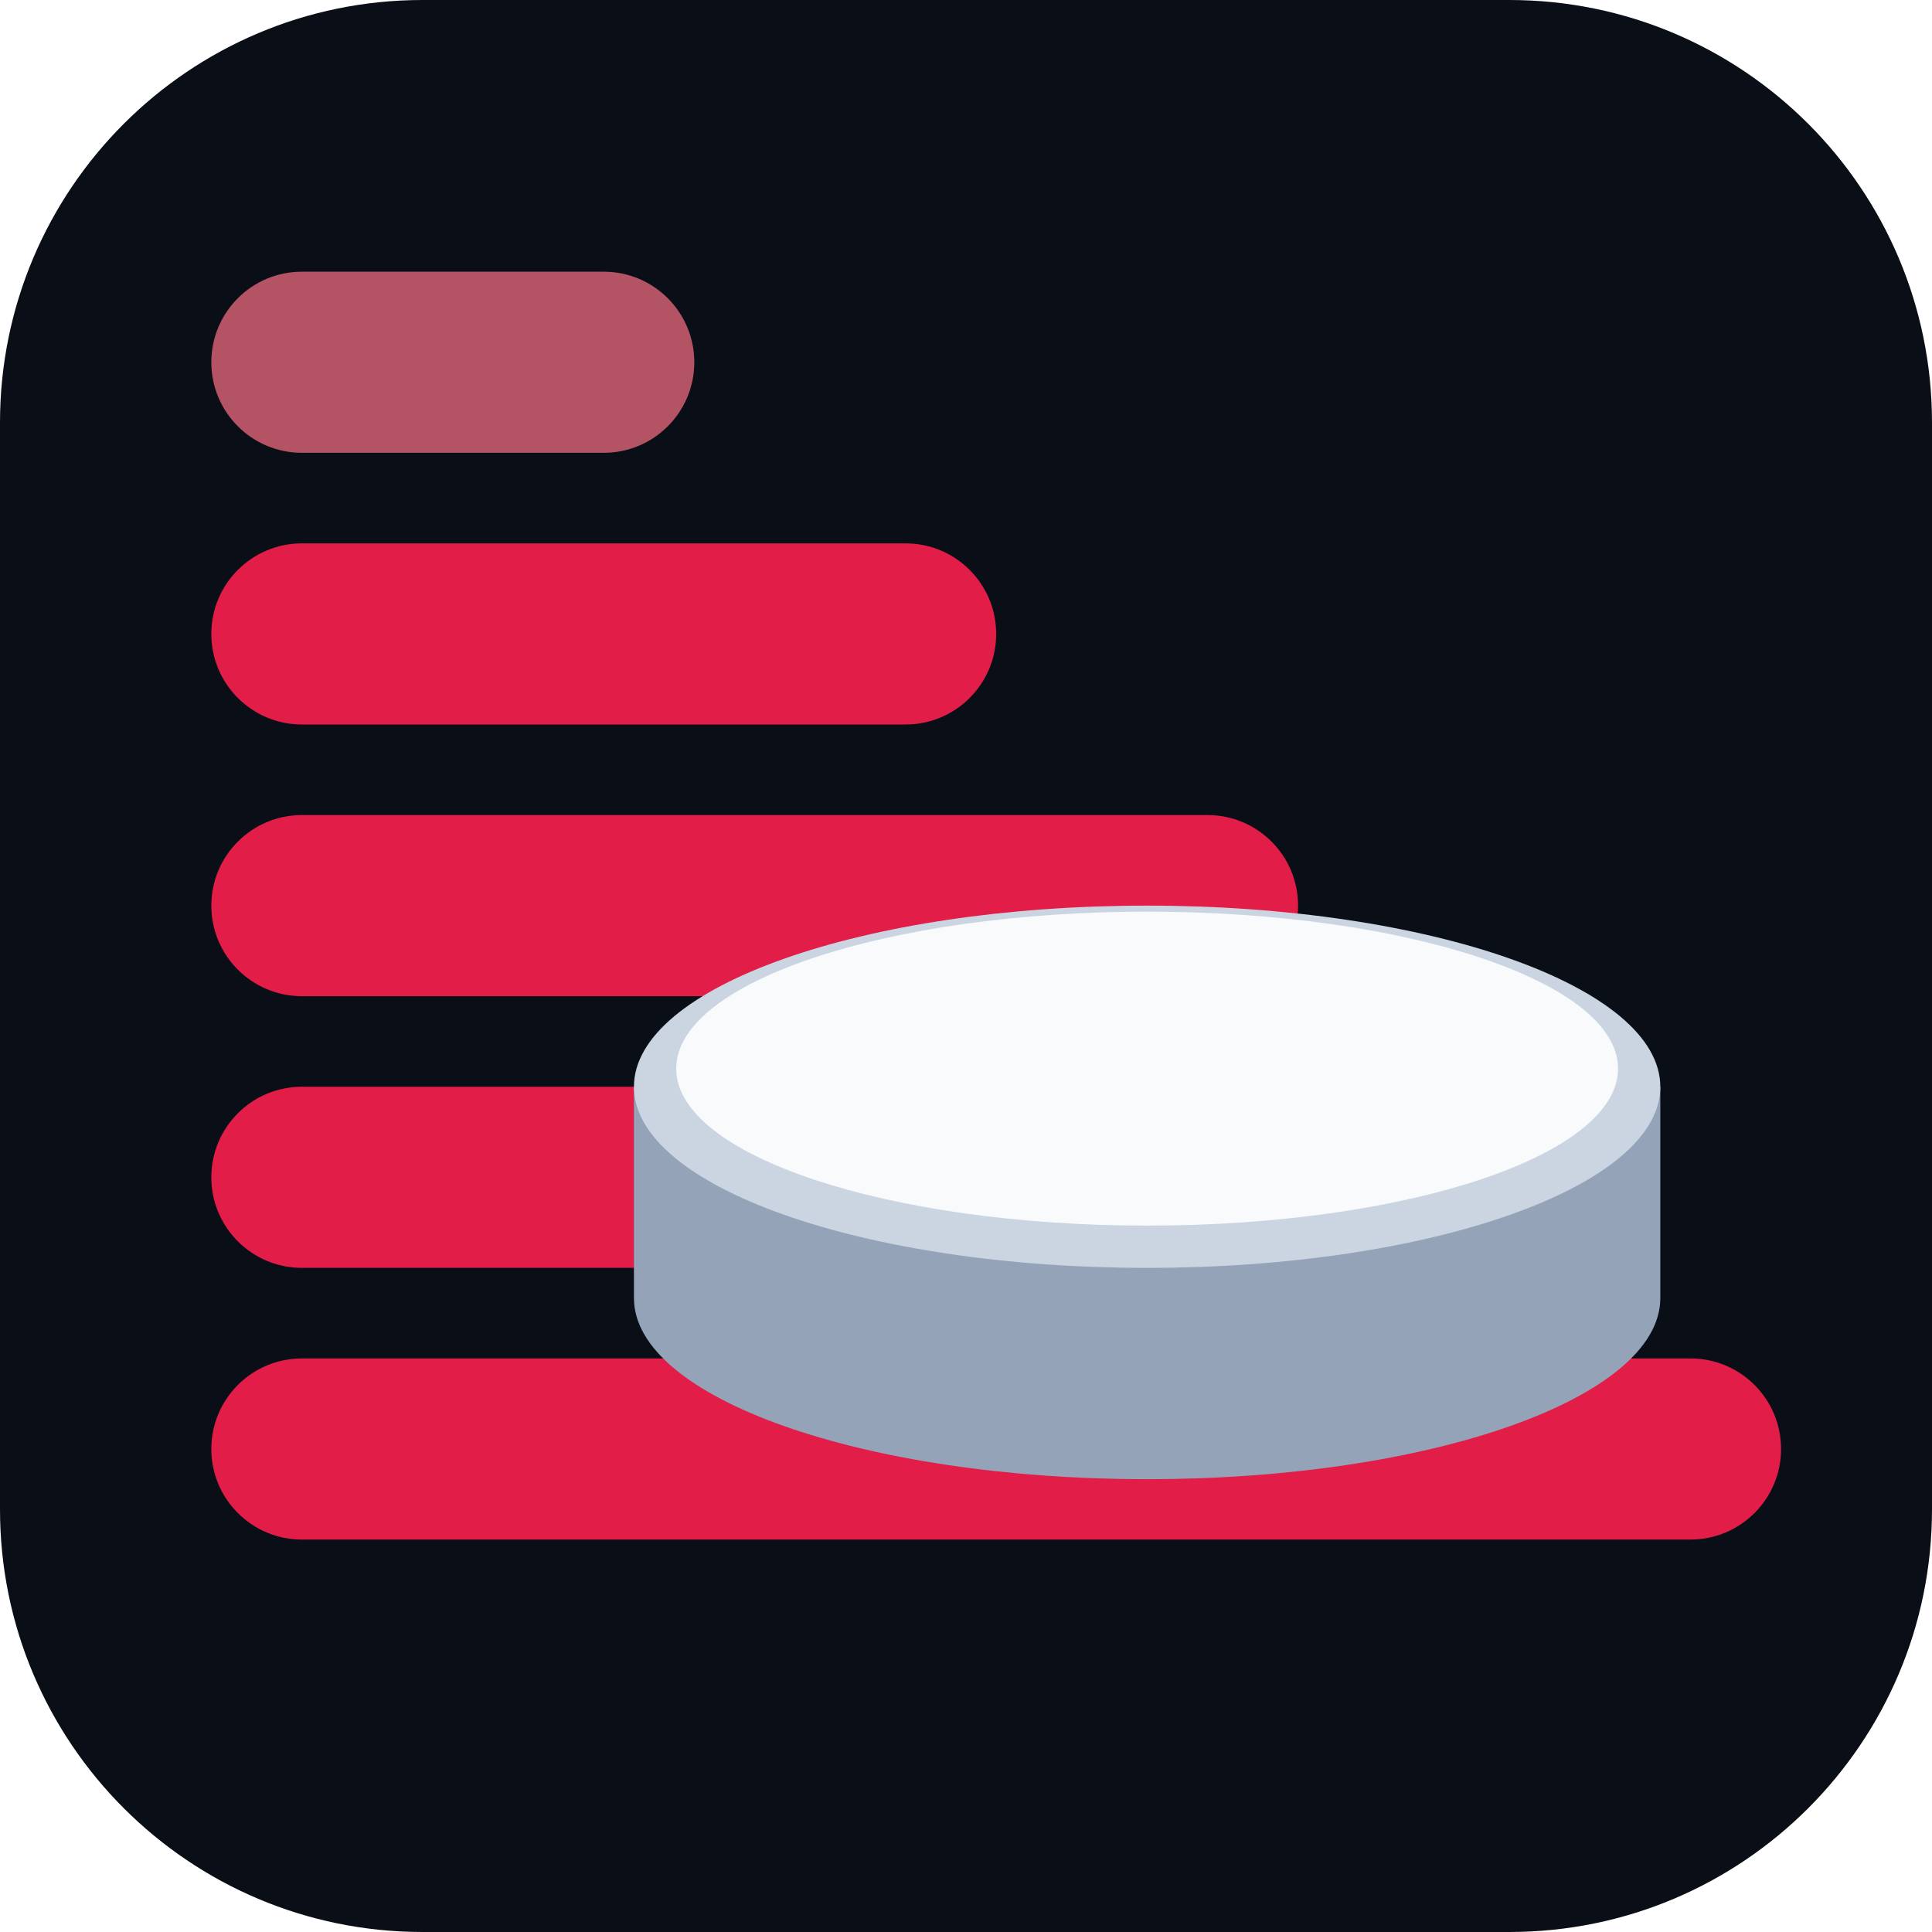
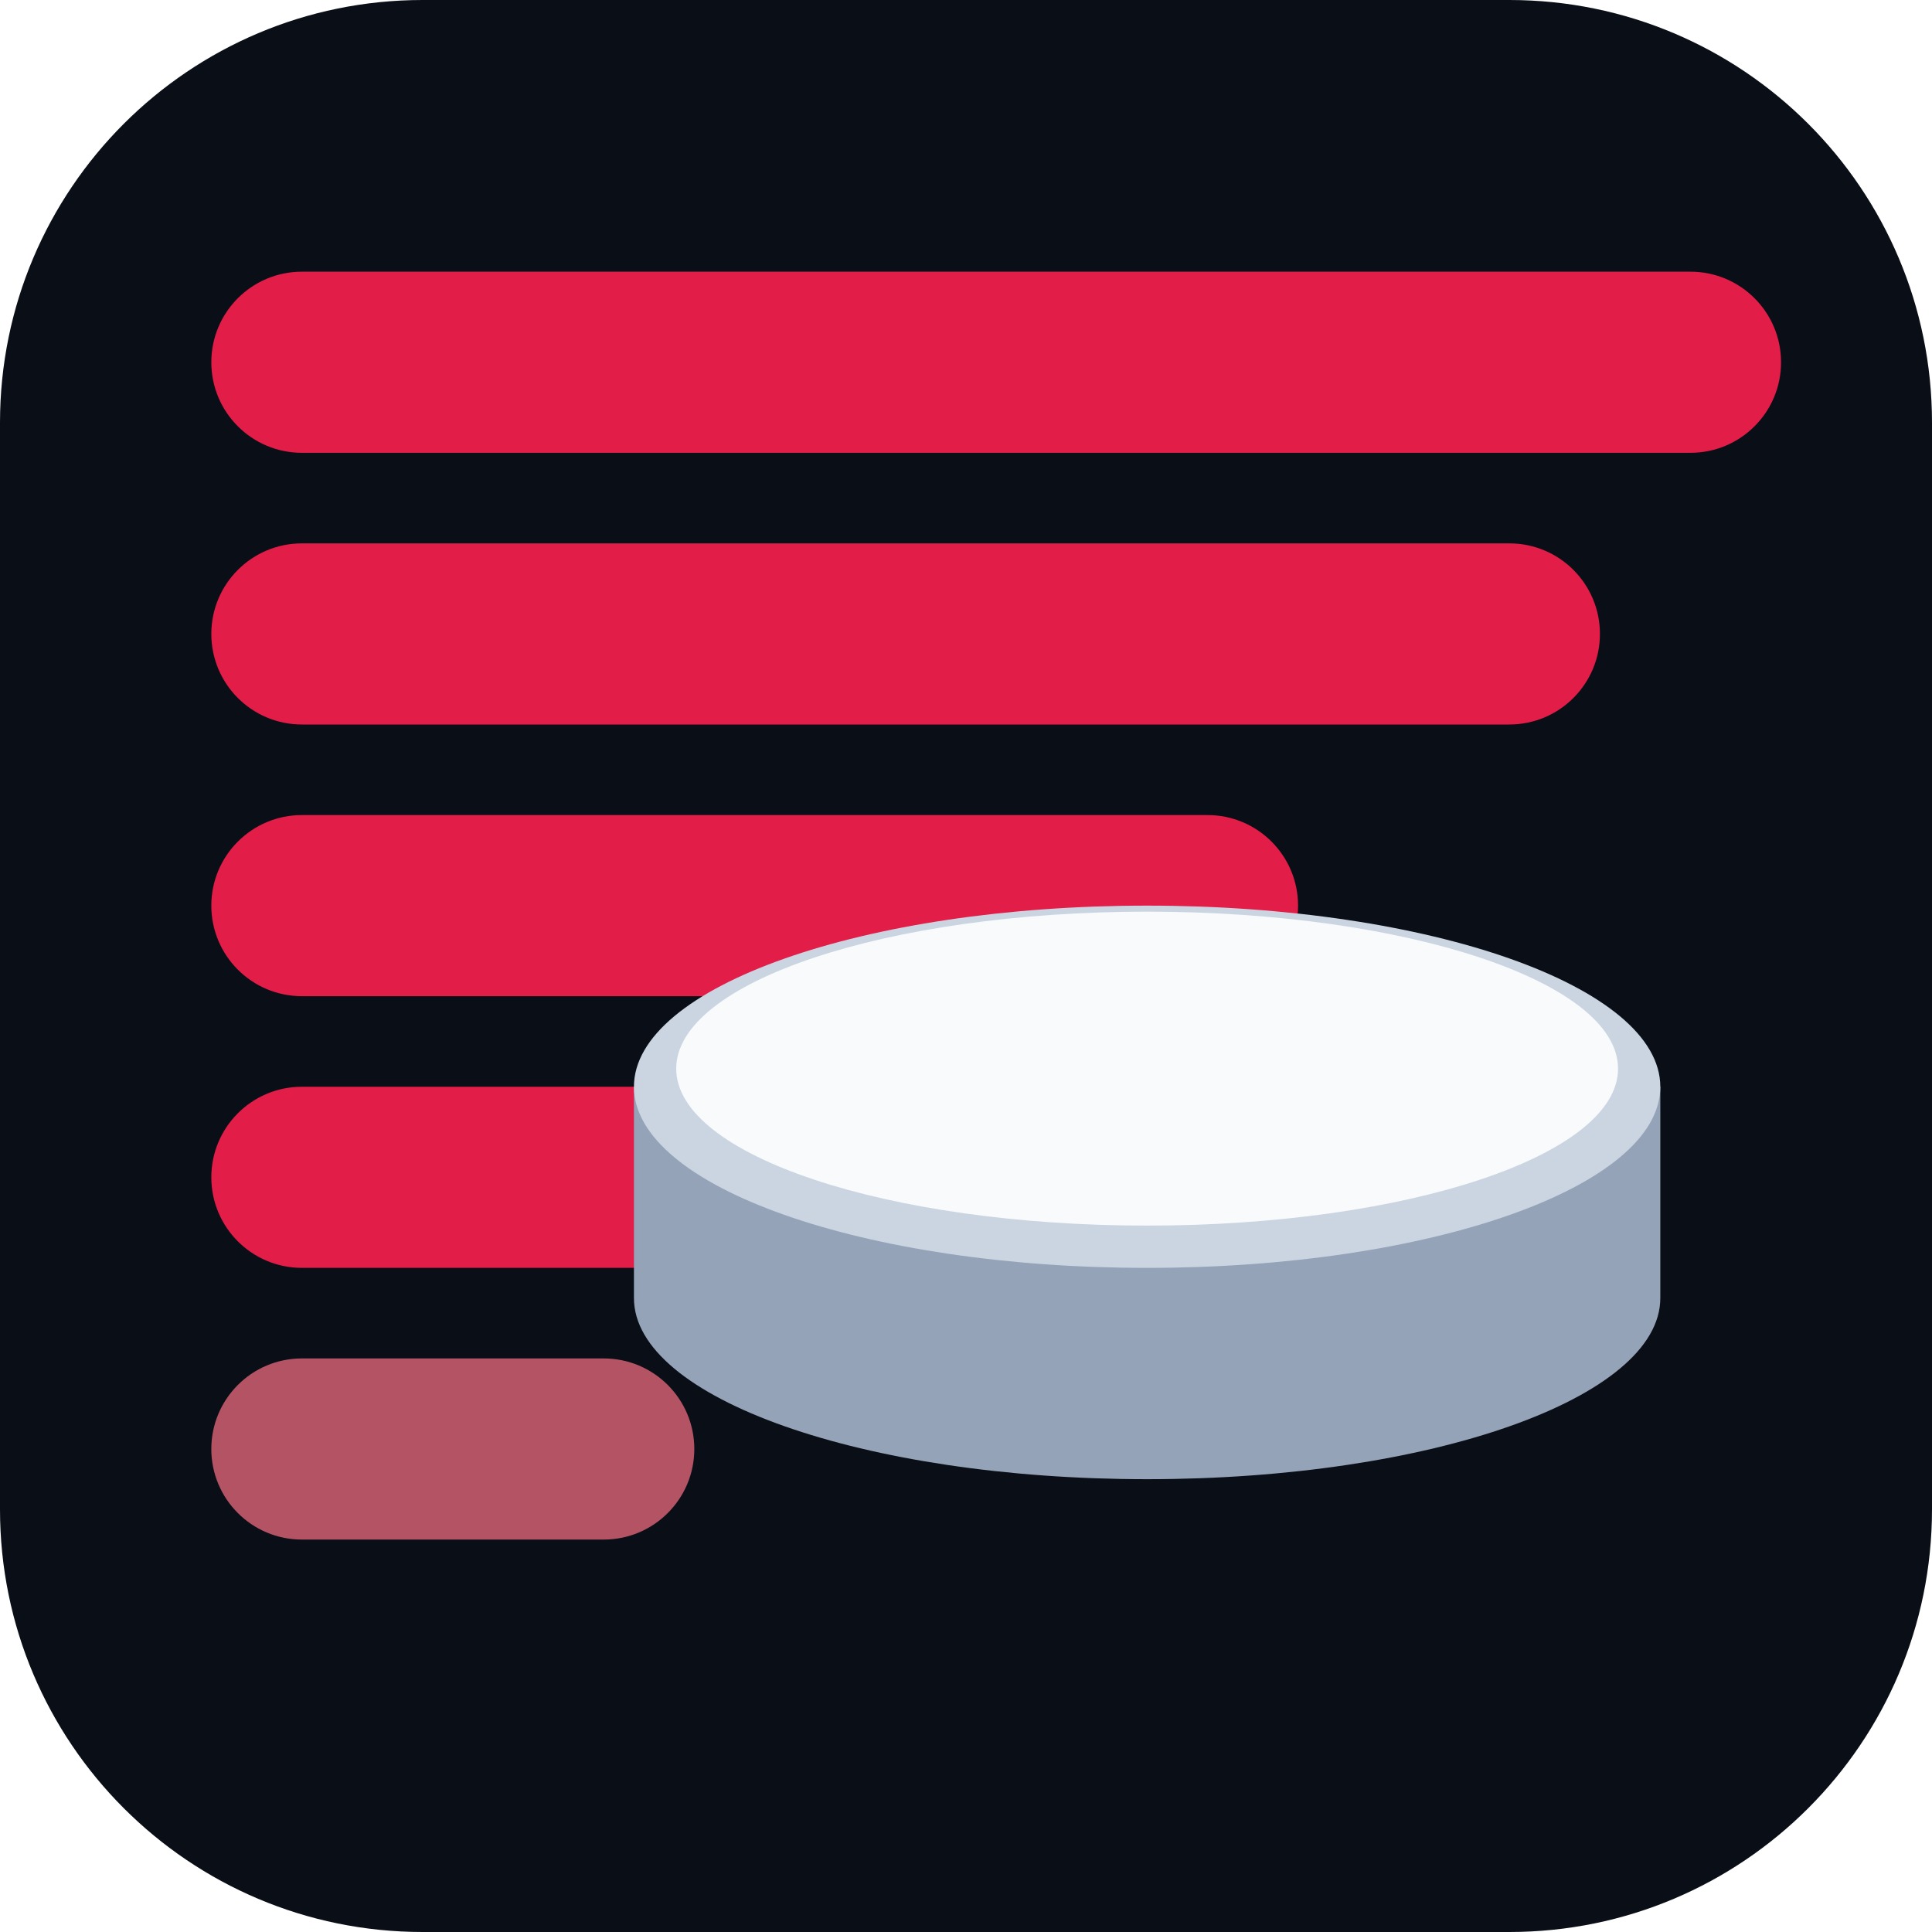
<svg xmlns="http://www.w3.org/2000/svg" viewBox="0 0 64 64">
  <rect width="64" height="64" rx="14" fill="#0a0e17" />
-   <rect x="7" y="9" width="16" height="6" rx="3" fill="#fb7185" opacity=".7" />
-   <rect x="7" y="18" width="26" height="6" rx="3" fill="#e11d48" />
+   <rect x="7" y="9" width="52" height="6" rx="3" fill="#e11d48" />
+   <rect x="7" y="18" width="46" height="6" rx="3" fill="#e11d48" />
  <rect x="7" y="27" width="36" height="6" rx="3" fill="#e11d48" />
-   <rect x="7" y="36" width="46" height="6" rx="3" fill="#e11d48" />
-   <rect x="7" y="45" width="52" height="6" rx="3" fill="#e11d48" />
+   <rect x="7" y="36" width="26" height="6" rx="3" fill="#e11d48" />
+   <rect x="7" y="45" width="16" height="6" rx="3" fill="#fb7185" opacity=".7" />
  <path d="M21 36 V43 A17 6 0 0 0 55 43 V36 Z" fill="#94a3b8" />
  <ellipse cx="38" cy="36" rx="17" ry="6" fill="#cbd5e1" />
  <ellipse cx="38" cy="35.4" rx="15.6" ry="5.2" fill="#f8fafc" />
</svg>
